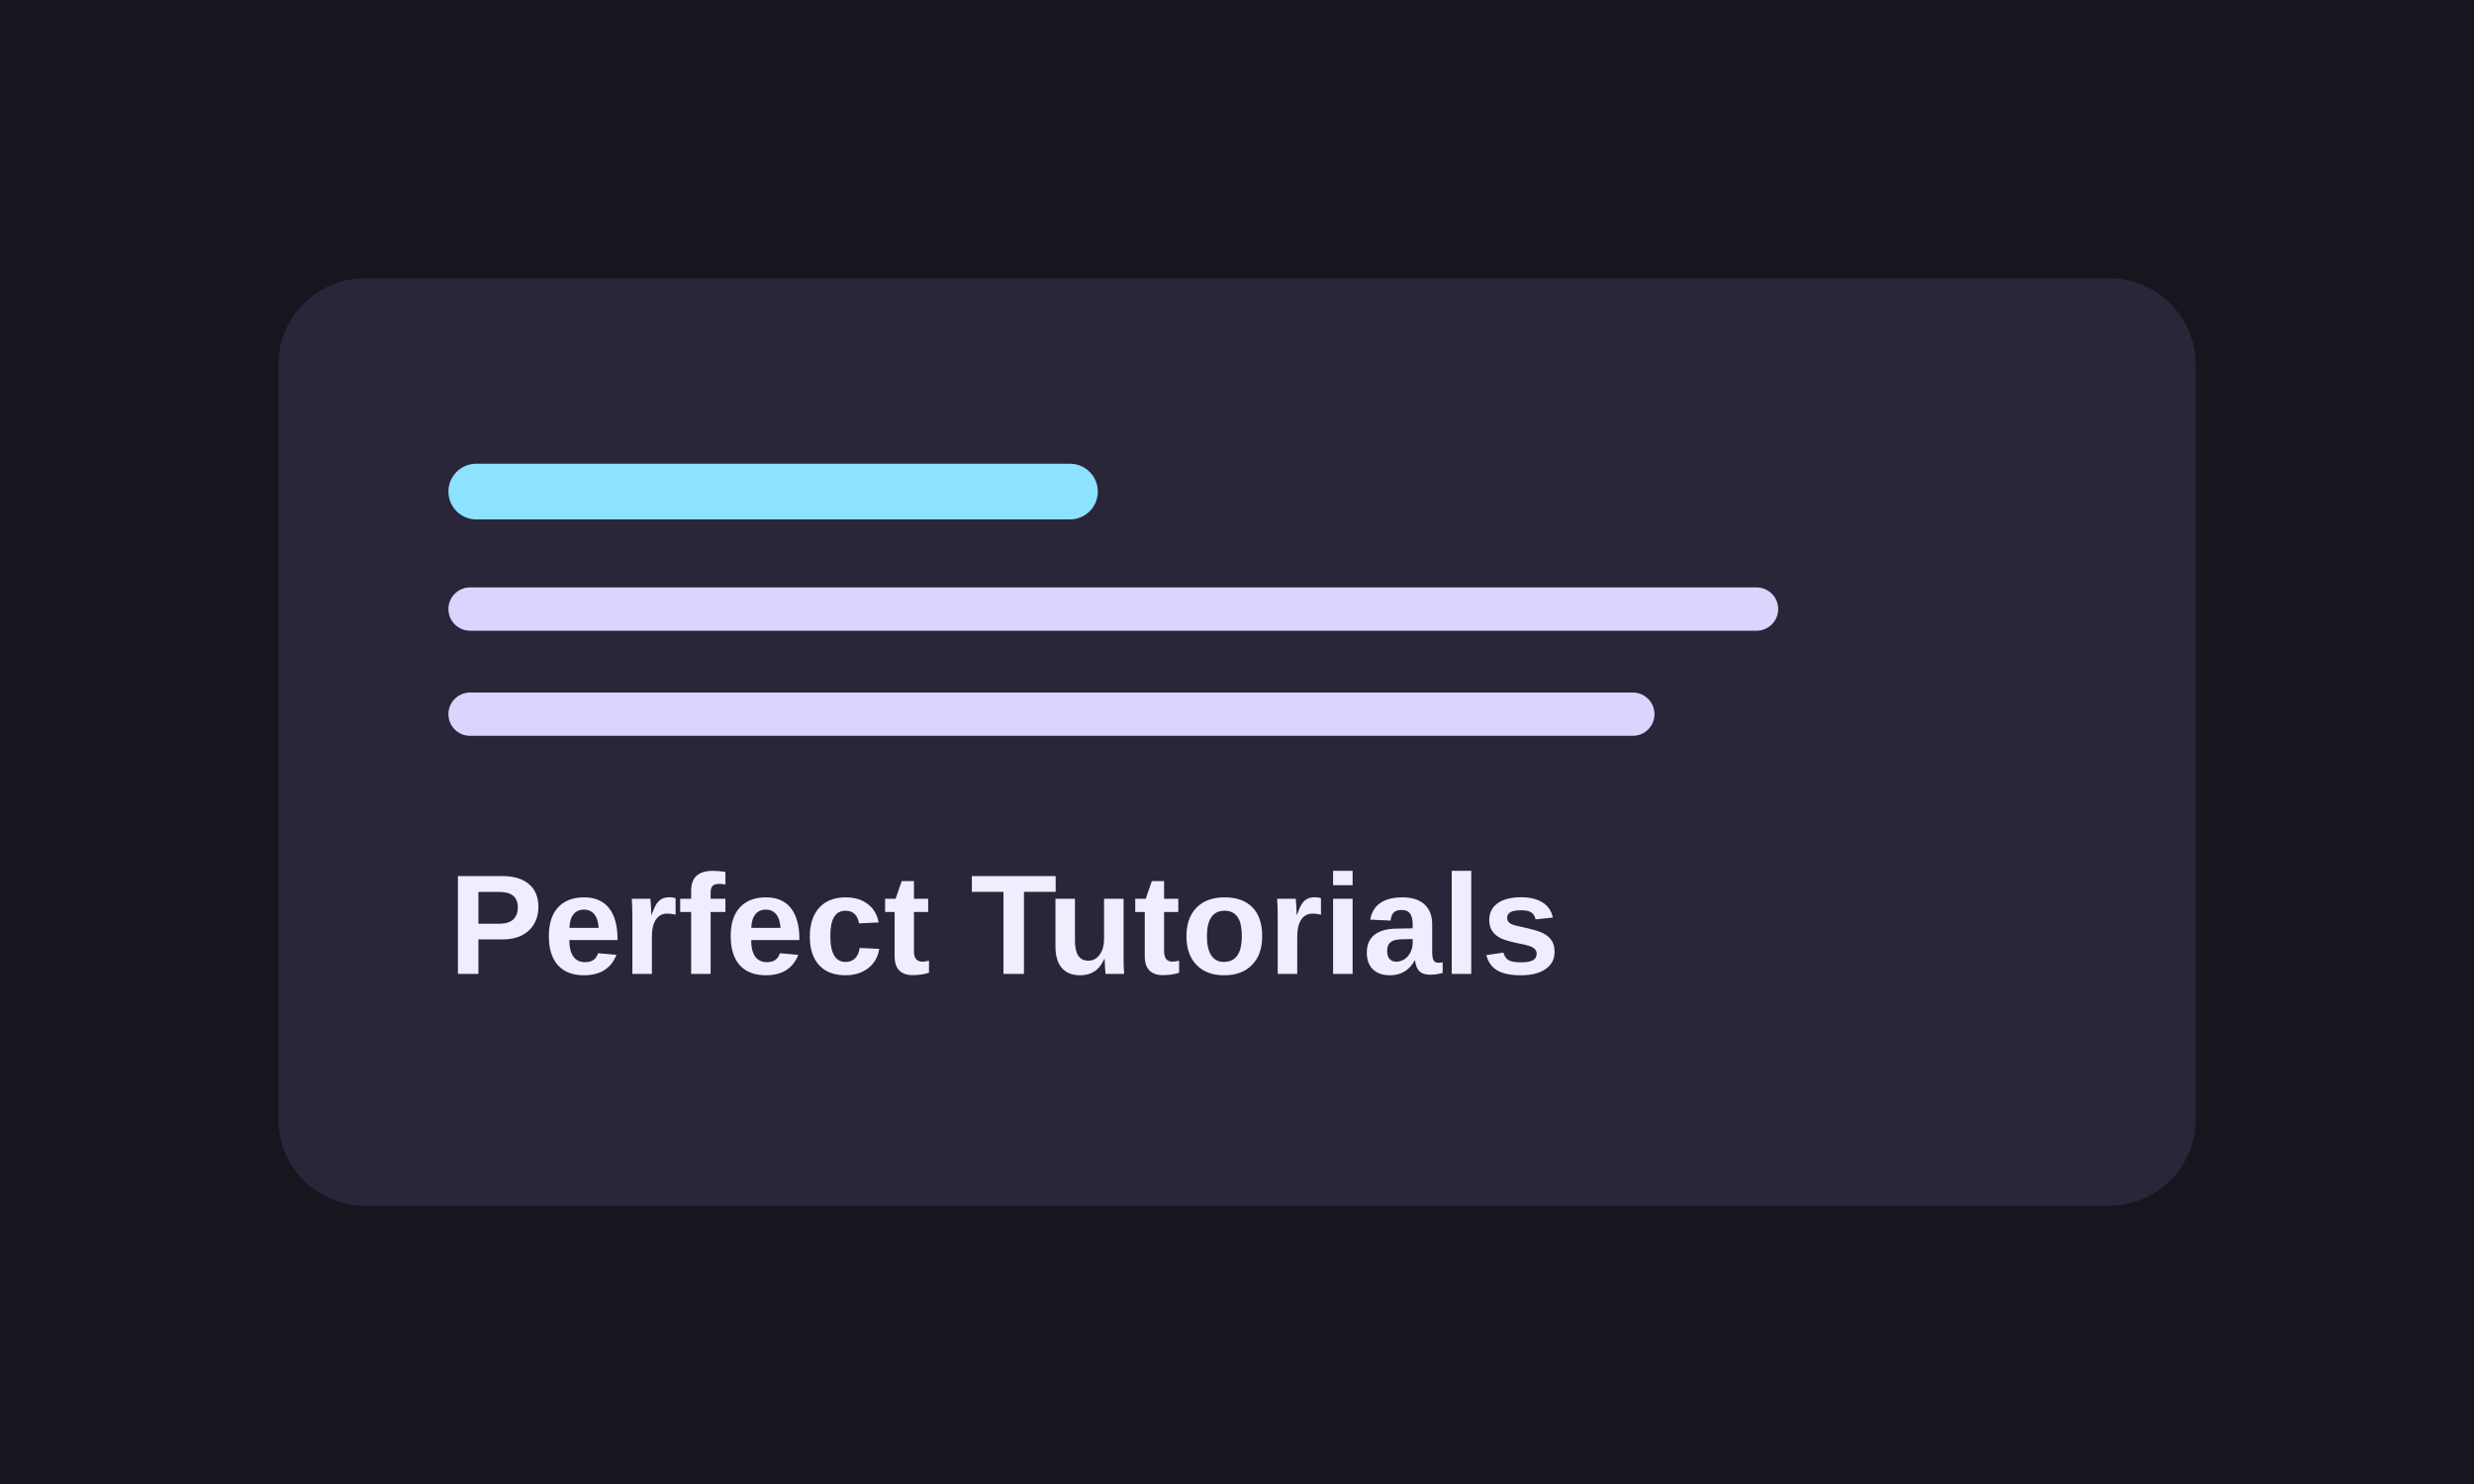
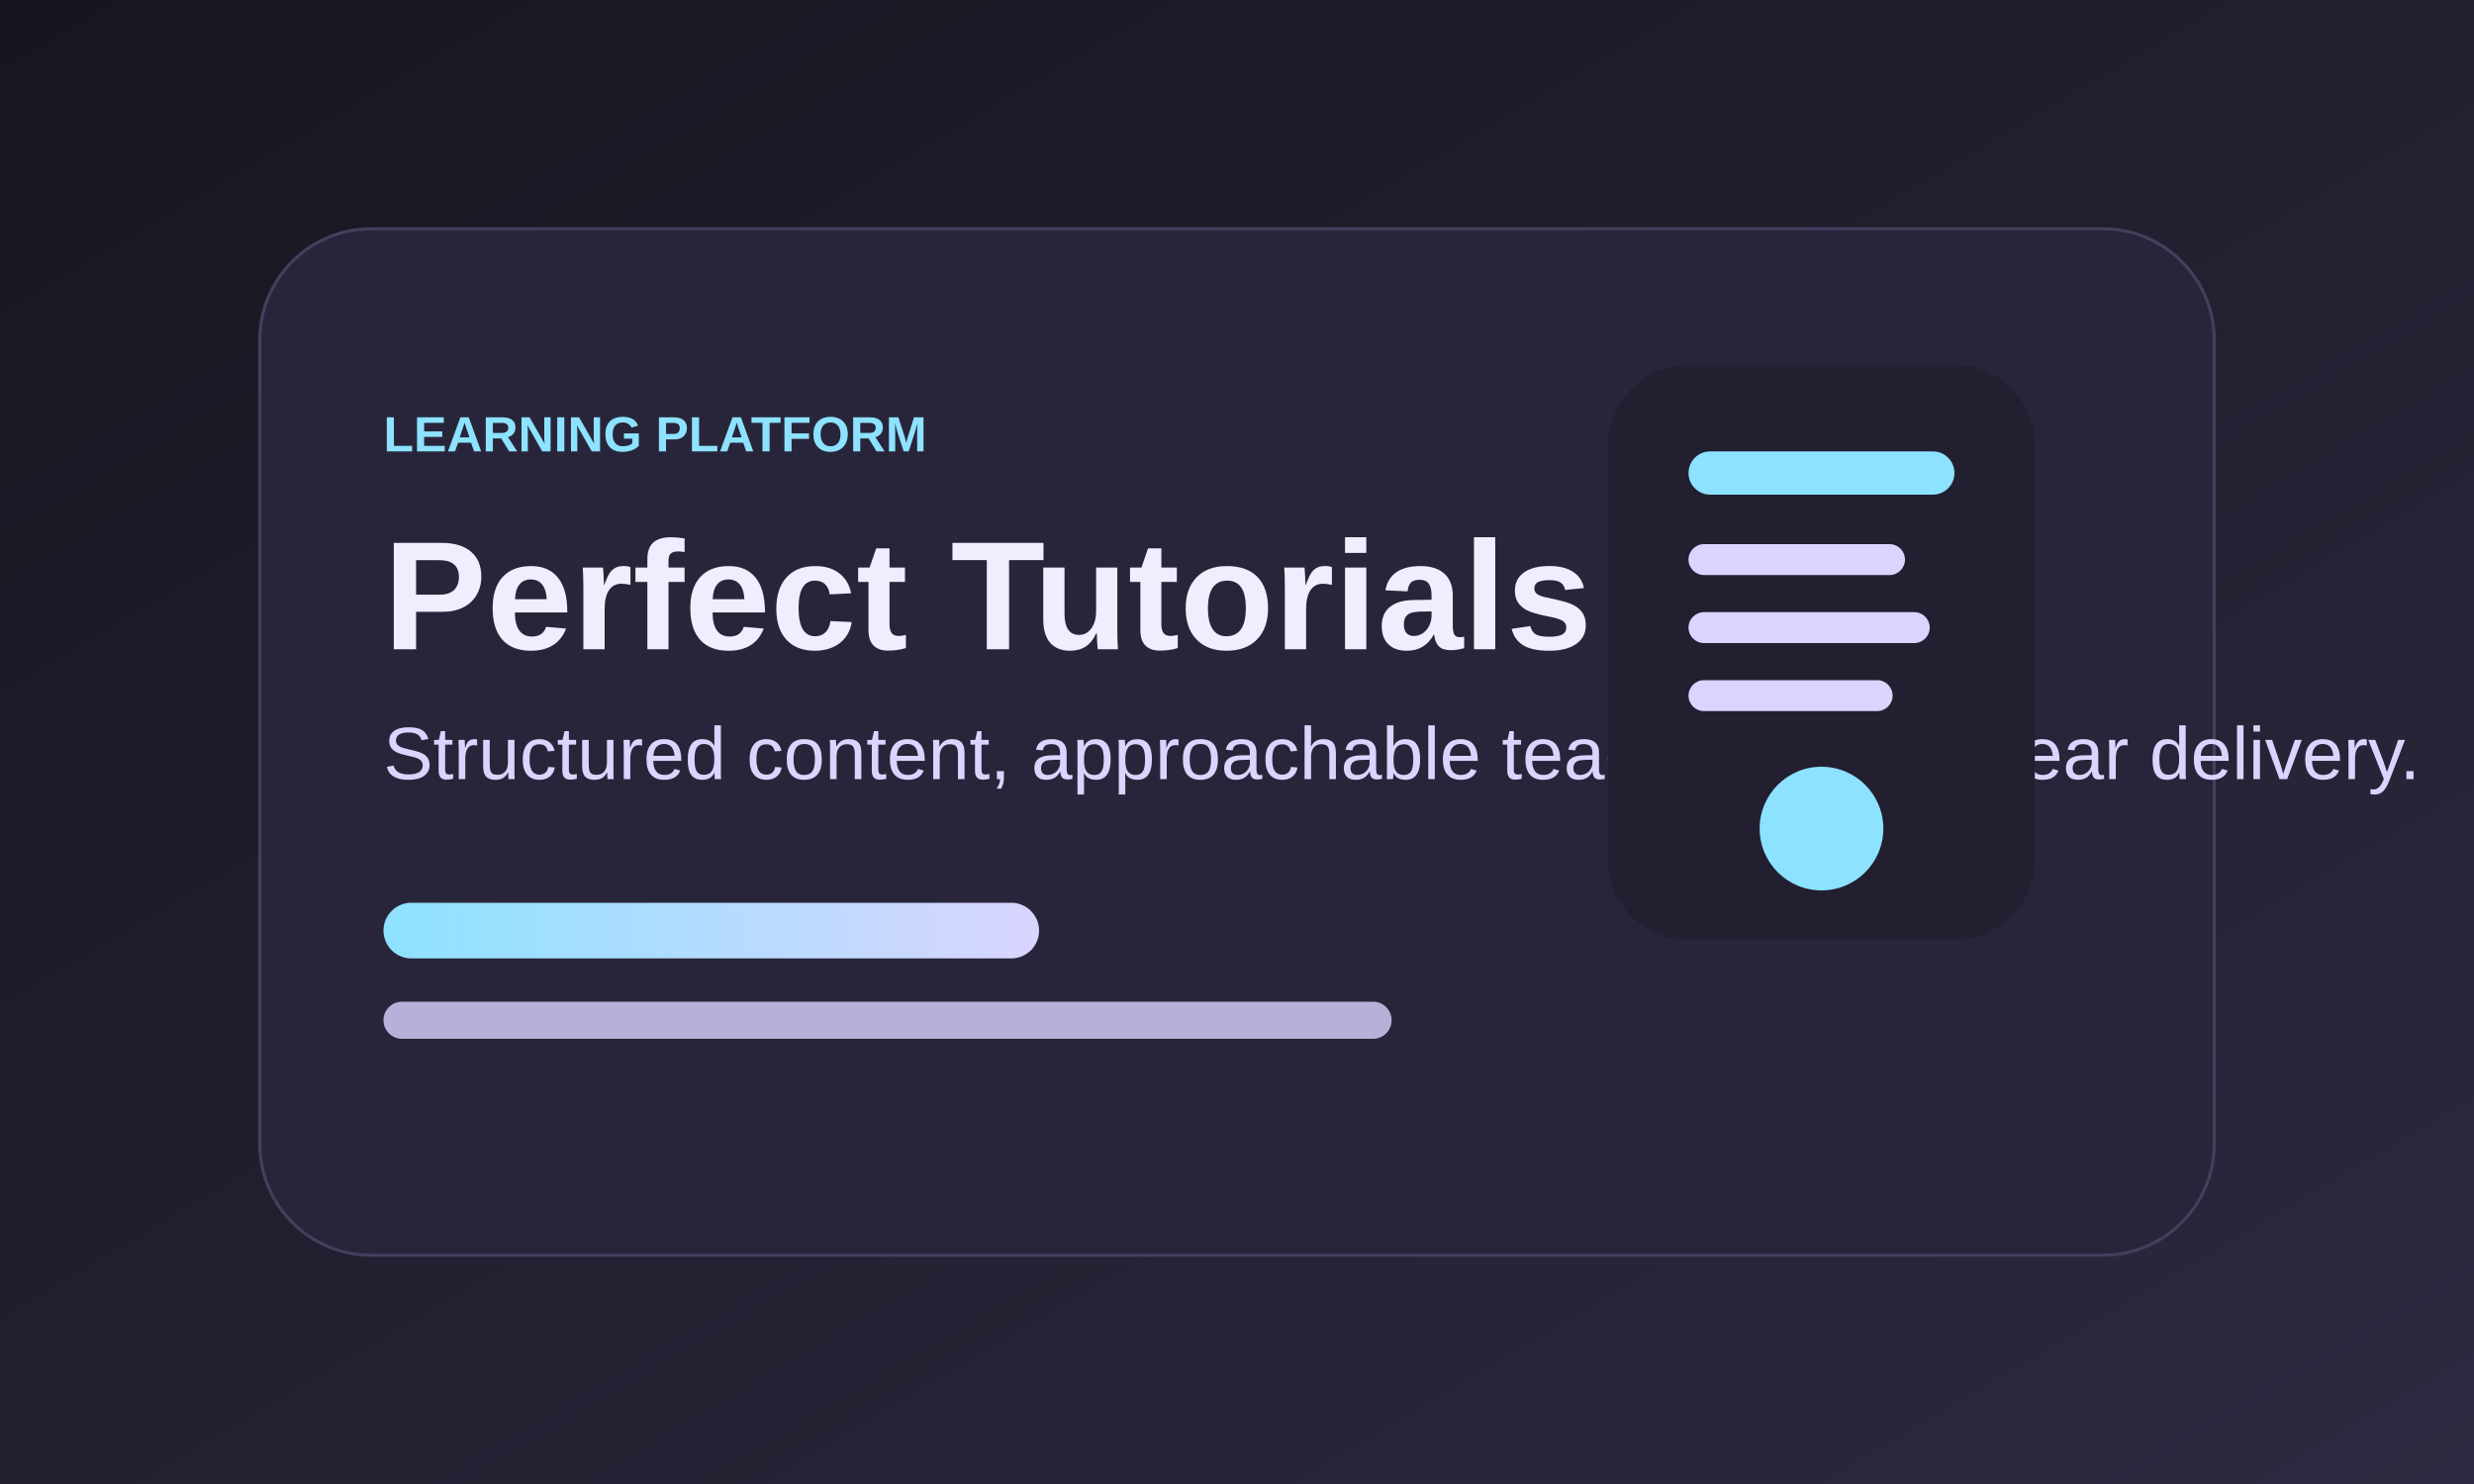
- <svg xmlns="http://www.w3.org/2000/svg" viewBox="0 0 800 480">
-   <rect width="800" height="480" fill="#17161f" />
-   <rect x="90" y="90" width="620" height="300" rx="28" fill="#29263a" />
-   <rect x="145" y="150" width="210" height="18" rx="9" fill="#8de2ff" />
-   <rect x="145" y="190" width="430" height="14" rx="7" fill="#d9d5ff" />
-   <rect x="145" y="224" width="390" height="14" rx="7" fill="#d9d5ff" />
-   <text x="145" y="315" fill="#f0edff" font-family="Arial" font-size="46" font-weight="700">Perfect Tutorials</text>
+ <svg xmlns="http://www.w3.org/2000/svg" viewBox="0 0 800 480" role="img" aria-label="Perfect Tutorials project cover">
+   <defs>
+     <linearGradient id="bg" x1="0%" y1="0%" x2="100%" y2="100%">
+       <stop offset="0%" stop-color="#17161f" />
+       <stop offset="100%" stop-color="#2c2940" />
+     </linearGradient>
+     <linearGradient id="ink" x1="0%" y1="0%" x2="100%" y2="0%">
+       <stop offset="0%" stop-color="#8de2ff" />
+       <stop offset="100%" stop-color="#d9d5ff" />
+     </linearGradient>
+   </defs>
+   <rect width="800" height="480" fill="url(#bg)" />
+   <rect x="84" y="74" width="632" height="332" rx="36" fill="#28253a" stroke="#433f5c" />
+   <text x="124" y="146" fill="#8de2ff" font-family="Segoe UI, Arial, sans-serif" font-size="16" font-weight="700">LEARNING PLATFORM</text>
+   <text x="124" y="210" fill="#f0edff" font-family="Segoe UI, Arial, sans-serif" font-size="50" font-weight="700">Perfect Tutorials</text>
+   <text x="124" y="252" fill="#d9d5ff" font-family="Segoe UI, Arial, sans-serif" font-size="24">Structured content, approachable teaching, and clear delivery.</text>
+   <rect x="124" y="292" width="212" height="18" rx="9" fill="url(#ink)" />
+   <rect x="124" y="324" width="326" height="12" rx="6" fill="#d9d5ff" opacity=".8" />
+   <rect x="520" y="118" width="138" height="186" rx="26" fill="#211f30" />
+   <rect x="546" y="146" width="86" height="14" rx="7" fill="#8de2ff" />
+   <rect x="546" y="176" width="70" height="10" rx="5" fill="#d9d5ff" />
+   <rect x="546" y="198" width="78" height="10" rx="5" fill="#d9d5ff" />
+   <rect x="546" y="220" width="66" height="10" rx="5" fill="#d9d5ff" />
+   <circle cx="589" cy="268" r="20" fill="#8de2ff" />
</svg>
